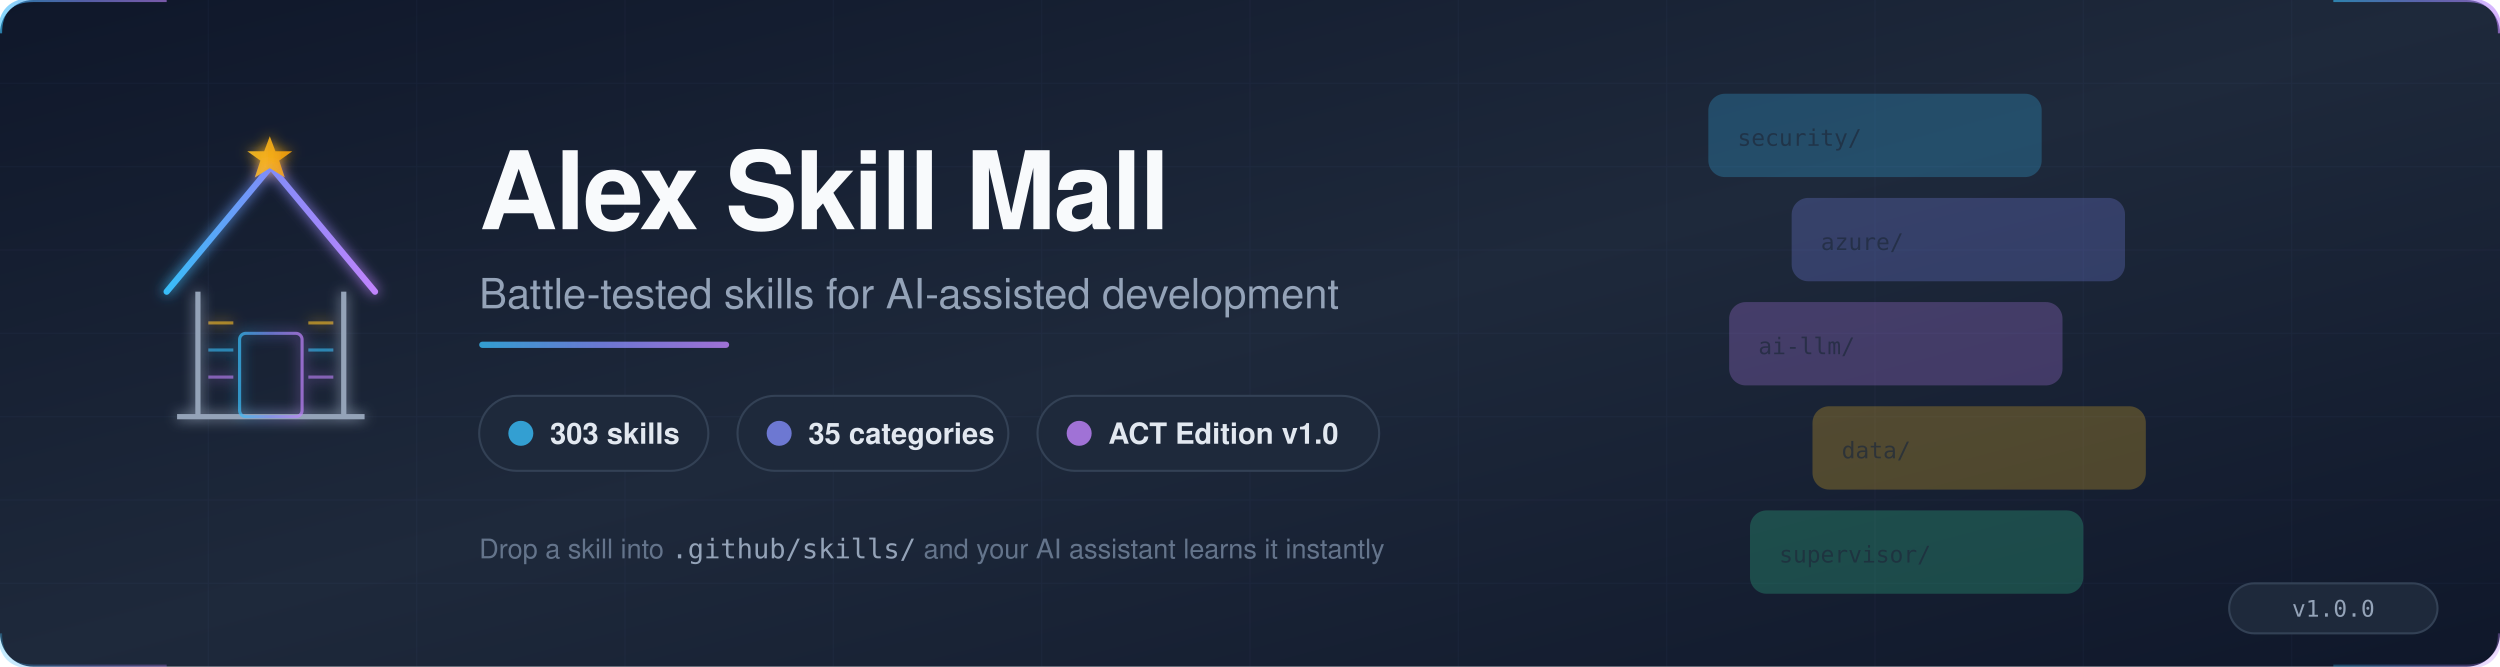
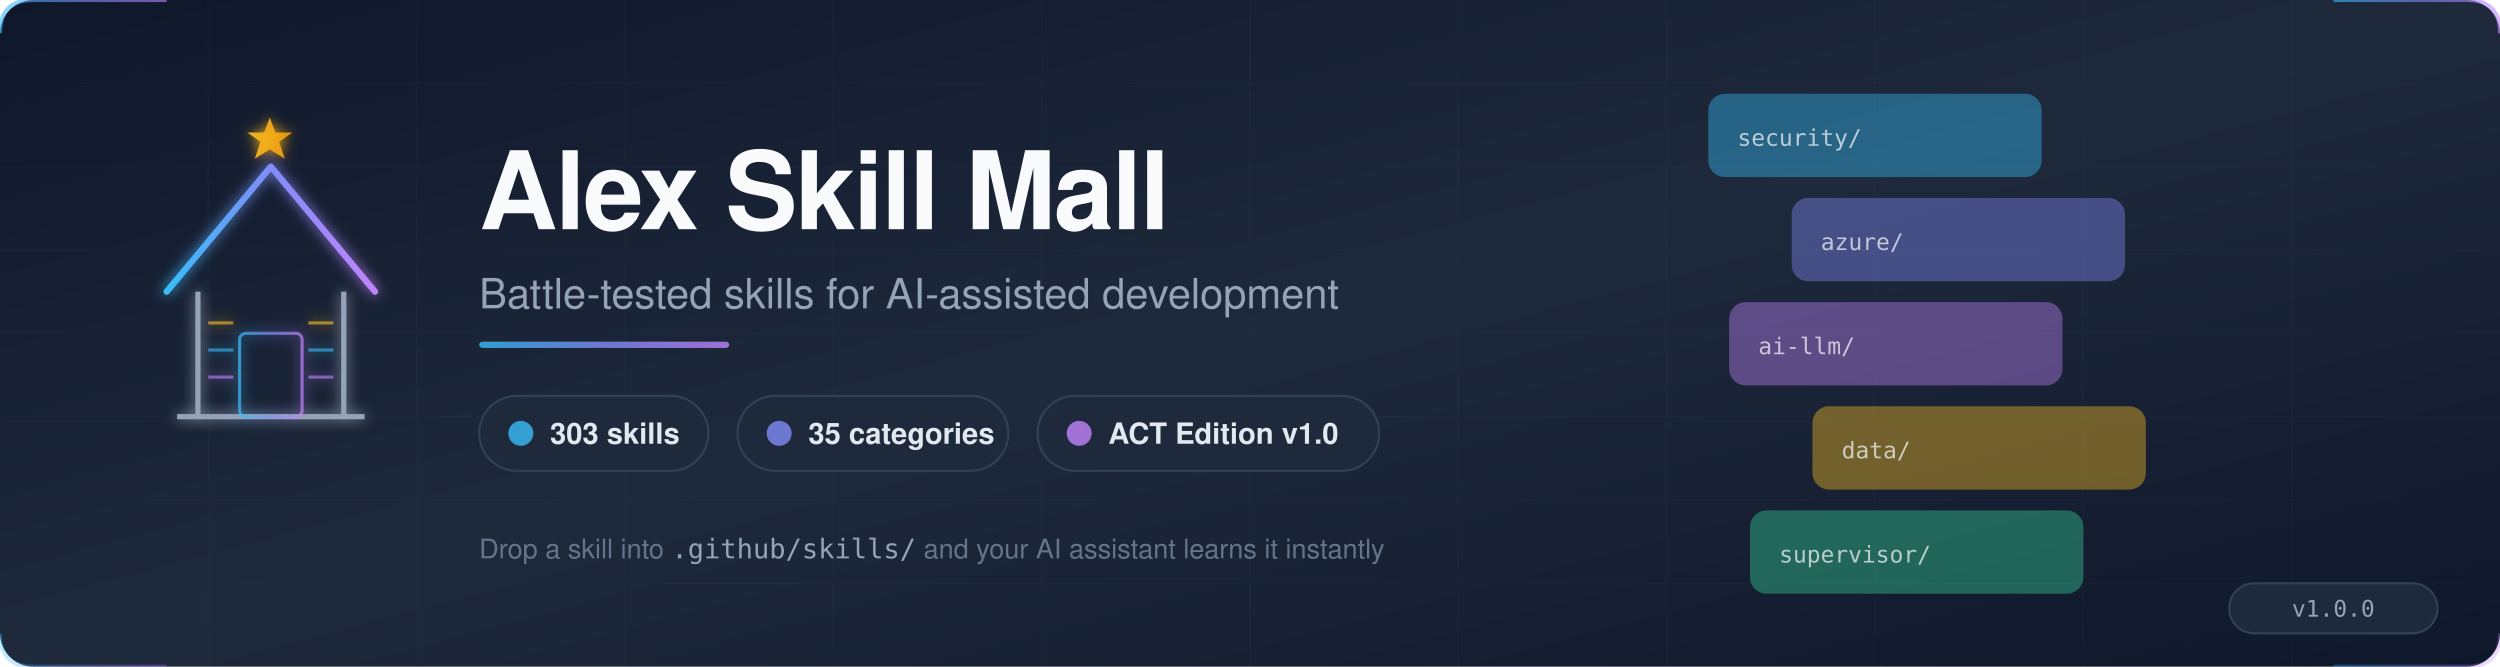
<svg xmlns="http://www.w3.org/2000/svg" viewBox="0 0 1200 320" width="1200" height="320">
  <defs>
    <linearGradient id="bg" x1="0%" y1="0%" x2="100%" y2="100%">
      <stop offset="0%" style="stop-color:#0f172a" />
      <stop offset="50%" style="stop-color:#1e293b" />
      <stop offset="100%" style="stop-color:#0f172a" />
    </linearGradient>
    <linearGradient id="accent" x1="0%" y1="0%" x2="100%" y2="0%">
      <stop offset="0%" style="stop-color:#38bdf8" />
      <stop offset="50%" style="stop-color:#818cf8" />
      <stop offset="100%" style="stop-color:#c084fc" />
    </linearGradient>
    <linearGradient id="goldAccent" x1="0%" y1="0%" x2="100%" y2="0%">
      <stop offset="0%" style="stop-color:#fbbf24" />
      <stop offset="100%" style="stop-color:#f59e0b" />
    </linearGradient>
    <filter id="glow">
      <feGaussianBlur stdDeviation="3" result="blur" />
      <feMerge>
        <feMergeNode in="blur" />
        <feMergeNode in="SourceGraphic" />
      </feMerge>
    </filter>
    <filter id="softGlow">
      <feGaussianBlur stdDeviation="8" result="blur" />
      <feMerge>
        <feMergeNode in="blur" />
        <feMergeNode in="SourceGraphic" />
      </feMerge>
    </filter>
  </defs>
  <rect width="1200" height="320" rx="16" fill="url(#bg)" />
  <g opacity="0.04" stroke="#818cf8" stroke-width="0.5">
    <line x1="0" y1="40" x2="1200" y2="40" />
    <line x1="0" y1="80" x2="1200" y2="80" />
    <line x1="0" y1="120" x2="1200" y2="120" />
    <line x1="0" y1="160" x2="1200" y2="160" />
    <line x1="0" y1="200" x2="1200" y2="200" />
    <line x1="0" y1="240" x2="1200" y2="240" />
    <line x1="0" y1="280" x2="1200" y2="280" />
    <line x1="100" y1="0" x2="100" y2="320" />
    <line x1="200" y1="0" x2="200" y2="320" />
    <line x1="300" y1="0" x2="300" y2="320" />
    <line x1="400" y1="0" x2="400" y2="320" />
    <line x1="500" y1="0" x2="500" y2="320" />
    <line x1="600" y1="0" x2="600" y2="320" />
    <line x1="700" y1="0" x2="700" y2="320" />
    <line x1="800" y1="0" x2="800" y2="320" />
    <line x1="900" y1="0" x2="900" y2="320" />
    <line x1="1000" y1="0" x2="1000" y2="320" />
    <line x1="1100" y1="0" x2="1100" y2="320" />
  </g>
  <path d="M0,16 Q0,0 16,0 L80,0" fill="none" stroke="url(#accent)" stroke-width="2" opacity="0.6" />
  <path d="M0,16 L0,80" fill="none" stroke="url(#accent)" stroke-width="2" opacity="0.6" />
  <path d="M1120,0 L1184,0 Q1200,0 1200,16" fill="none" stroke="url(#accent)" stroke-width="2" opacity="0.6" />
  <path d="M1200,16 L1200,80" fill="none" stroke="url(#accent)" stroke-width="2" opacity="0.6" />
  <path d="M0,304 Q0,320 16,320 L80,320" fill="none" stroke="url(#accent)" stroke-width="2" opacity="0.3" />
  <path d="M0,240 L0,304" fill="none" stroke="url(#accent)" stroke-width="2" opacity="0.3" />
  <path d="M1120,320 L1184,320 Q1200,320 1200,304" fill="none" stroke="url(#accent)" stroke-width="2" opacity="0.3" />
  <path d="M1200,240 L1200,304" fill="none" stroke="url(#accent)" stroke-width="2" opacity="0.3" />
  <g transform="translate(80, 60)" filter="url(#glow)">
    <path d="M0,80 L50,20 L100,80" fill="none" stroke="url(#accent)" stroke-width="3" stroke-linecap="round" stroke-linejoin="round" />
    <line x1="15" y1="80" x2="15" y2="140" stroke="#94a3b8" stroke-width="2.5" />
    <line x1="85" y1="80" x2="85" y2="140" stroke="#94a3b8" stroke-width="2.5" />
    <line x1="5" y1="140" x2="95" y2="140" stroke="#94a3b8" stroke-width="2.5" />
    <rect x="35" y="100" width="30" height="40" rx="3" fill="none" stroke="url(#accent)" stroke-width="1.5" opacity="0.7" />
    <line x1="20" y1="95" x2="32" y2="95" stroke="#fbbf24" stroke-width="1.5" opacity="0.6" />
    <line x1="68" y1="95" x2="80" y2="95" stroke="#fbbf24" stroke-width="1.5" opacity="0.6" />
    <line x1="20" y1="108" x2="32" y2="108" stroke="#38bdf8" stroke-width="1.5" opacity="0.6" />
    <line x1="68" y1="108" x2="80" y2="108" stroke="#38bdf8" stroke-width="1.5" opacity="0.6" />
    <line x1="20" y1="121" x2="32" y2="121" stroke="#c084fc" stroke-width="1.5" opacity="0.6" />
    <line x1="68" y1="121" x2="80" y2="121" stroke="#c084fc" stroke-width="1.5" opacity="0.6" />
-     <polygon points="50,8 53,16 62,16 55,21 58,30 50,25 42,30 45,21 38,16 47,16" fill="url(#goldAccent)" opacity="0.9" transform="scale(0.9) translate(5,-2)" />
+     <polygon points="50,8 53,16 62,16 55,21 58,30 50,25 42,30 45,21 38,16 47,16" fill="url(#goldAccent)" opacity="0.9" transform="scale(0.9) translate(5,-12)" />
  </g>
  <text x="230" y="110" font-family="Segoe UI, Helvetica, Arial, sans-serif" font-size="52" font-weight="700" fill="#f8fafc" letter-spacing="-1">Alex Skill Mall</text>
  <text x="230" y="148" font-family="Segoe UI, Helvetica, Arial, sans-serif" font-size="20" fill="#94a3b8" font-weight="400">Battle-tested skills for AI-assisted development</text>
  <rect x="230" y="164" width="120" height="3" rx="1.5" fill="url(#accent)" opacity="0.8" />
  <g transform="translate(230, 190)">
    <rect x="0" y="0" width="110" height="36" rx="18" fill="#1e293b" stroke="#334155" stroke-width="1" />
    <circle cx="20" cy="18" r="6" fill="#38bdf8" opacity="0.8" />
    <text x="34" y="23" font-family="Segoe UI, Helvetica, Arial, sans-serif" font-size="14" font-weight="600" fill="#e2e8f0">303 skills</text>
    <rect x="124" y="0" width="130" height="36" rx="18" fill="#1e293b" stroke="#334155" stroke-width="1" />
    <circle cx="144" cy="18" r="6" fill="#818cf8" opacity="0.8" />
    <text x="158" y="23" font-family="Segoe UI, Helvetica, Arial, sans-serif" font-size="14" font-weight="600" fill="#e2e8f0">35 categories</text>
    <rect x="268" y="0" width="164" height="36" rx="18" fill="#1e293b" stroke="#334155" stroke-width="1" />
    <circle cx="288" cy="18" r="6" fill="#c084fc" opacity="0.8" />
    <text x="302" y="23" font-family="Segoe UI, Helvetica, Arial, sans-serif" font-size="14" font-weight="600" fill="#e2e8f0">ACT Edition v1.0</text>
  </g>
  <text x="230" y="268" font-family="Segoe UI, Helvetica, Arial, sans-serif" font-size="13" fill="#64748b">Drop a skill into <tspan fill="#94a3b8" font-family="Consolas, monospace">.github/skills/</tspan> and your AI assistant learns it instantly</text>
-   <g transform="translate(820, 45)" opacity="0.25">
+   <g transform="translate(820, 45)" opacity="0.4">
    <rect x="0" y="0" width="160" height="40" rx="8" fill="#38bdf8" />
    <rect x="40" y="50" width="160" height="40" rx="8" fill="#818cf8" />
    <rect x="10" y="100" width="160" height="40" rx="8" fill="#c084fc" />
    <rect x="50" y="150" width="160" height="40" rx="8" fill="#fbbf24" />
    <rect x="20" y="200" width="160" height="40" rx="8" fill="#34d399" />
  </g>
  <g transform="translate(820, 45)" font-family="Consolas, monospace" font-size="11">
-     <text x="14" y="25" fill="#1e293b" opacity="0.7">security/</text>
-     <text x="54" y="75" fill="#1e293b" opacity="0.7">azure/</text>
-     <text x="24" y="125" fill="#1e293b" opacity="0.7">ai-llm/</text>
-     <text x="64" y="175" fill="#1e293b" opacity="0.7">data/</text>
-     <text x="34" y="225" fill="#1e293b" opacity="0.7">supervisor/</text>
+     <text x="14" y="25" fill="#f8fafc" opacity="0.7">security/</text>
+     <text x="54" y="75" fill="#f8fafc" opacity="0.7">azure/</text>
+     <text x="24" y="125" fill="#f8fafc" opacity="0.7">ai-llm/</text>
+     <text x="64" y="175" fill="#f8fafc" opacity="0.7">data/</text>
+     <text x="34" y="225" fill="#f8fafc" opacity="0.7">supervisor/</text>
  </g>
  <rect x="1070" y="280" width="100" height="24" rx="12" fill="#1e293b" stroke="#334155" stroke-width="1" />
  <text x="1120" y="296" font-family="Consolas, monospace" font-size="11" fill="#94a3b8" text-anchor="middle">v1.0.0</text>
</svg>
